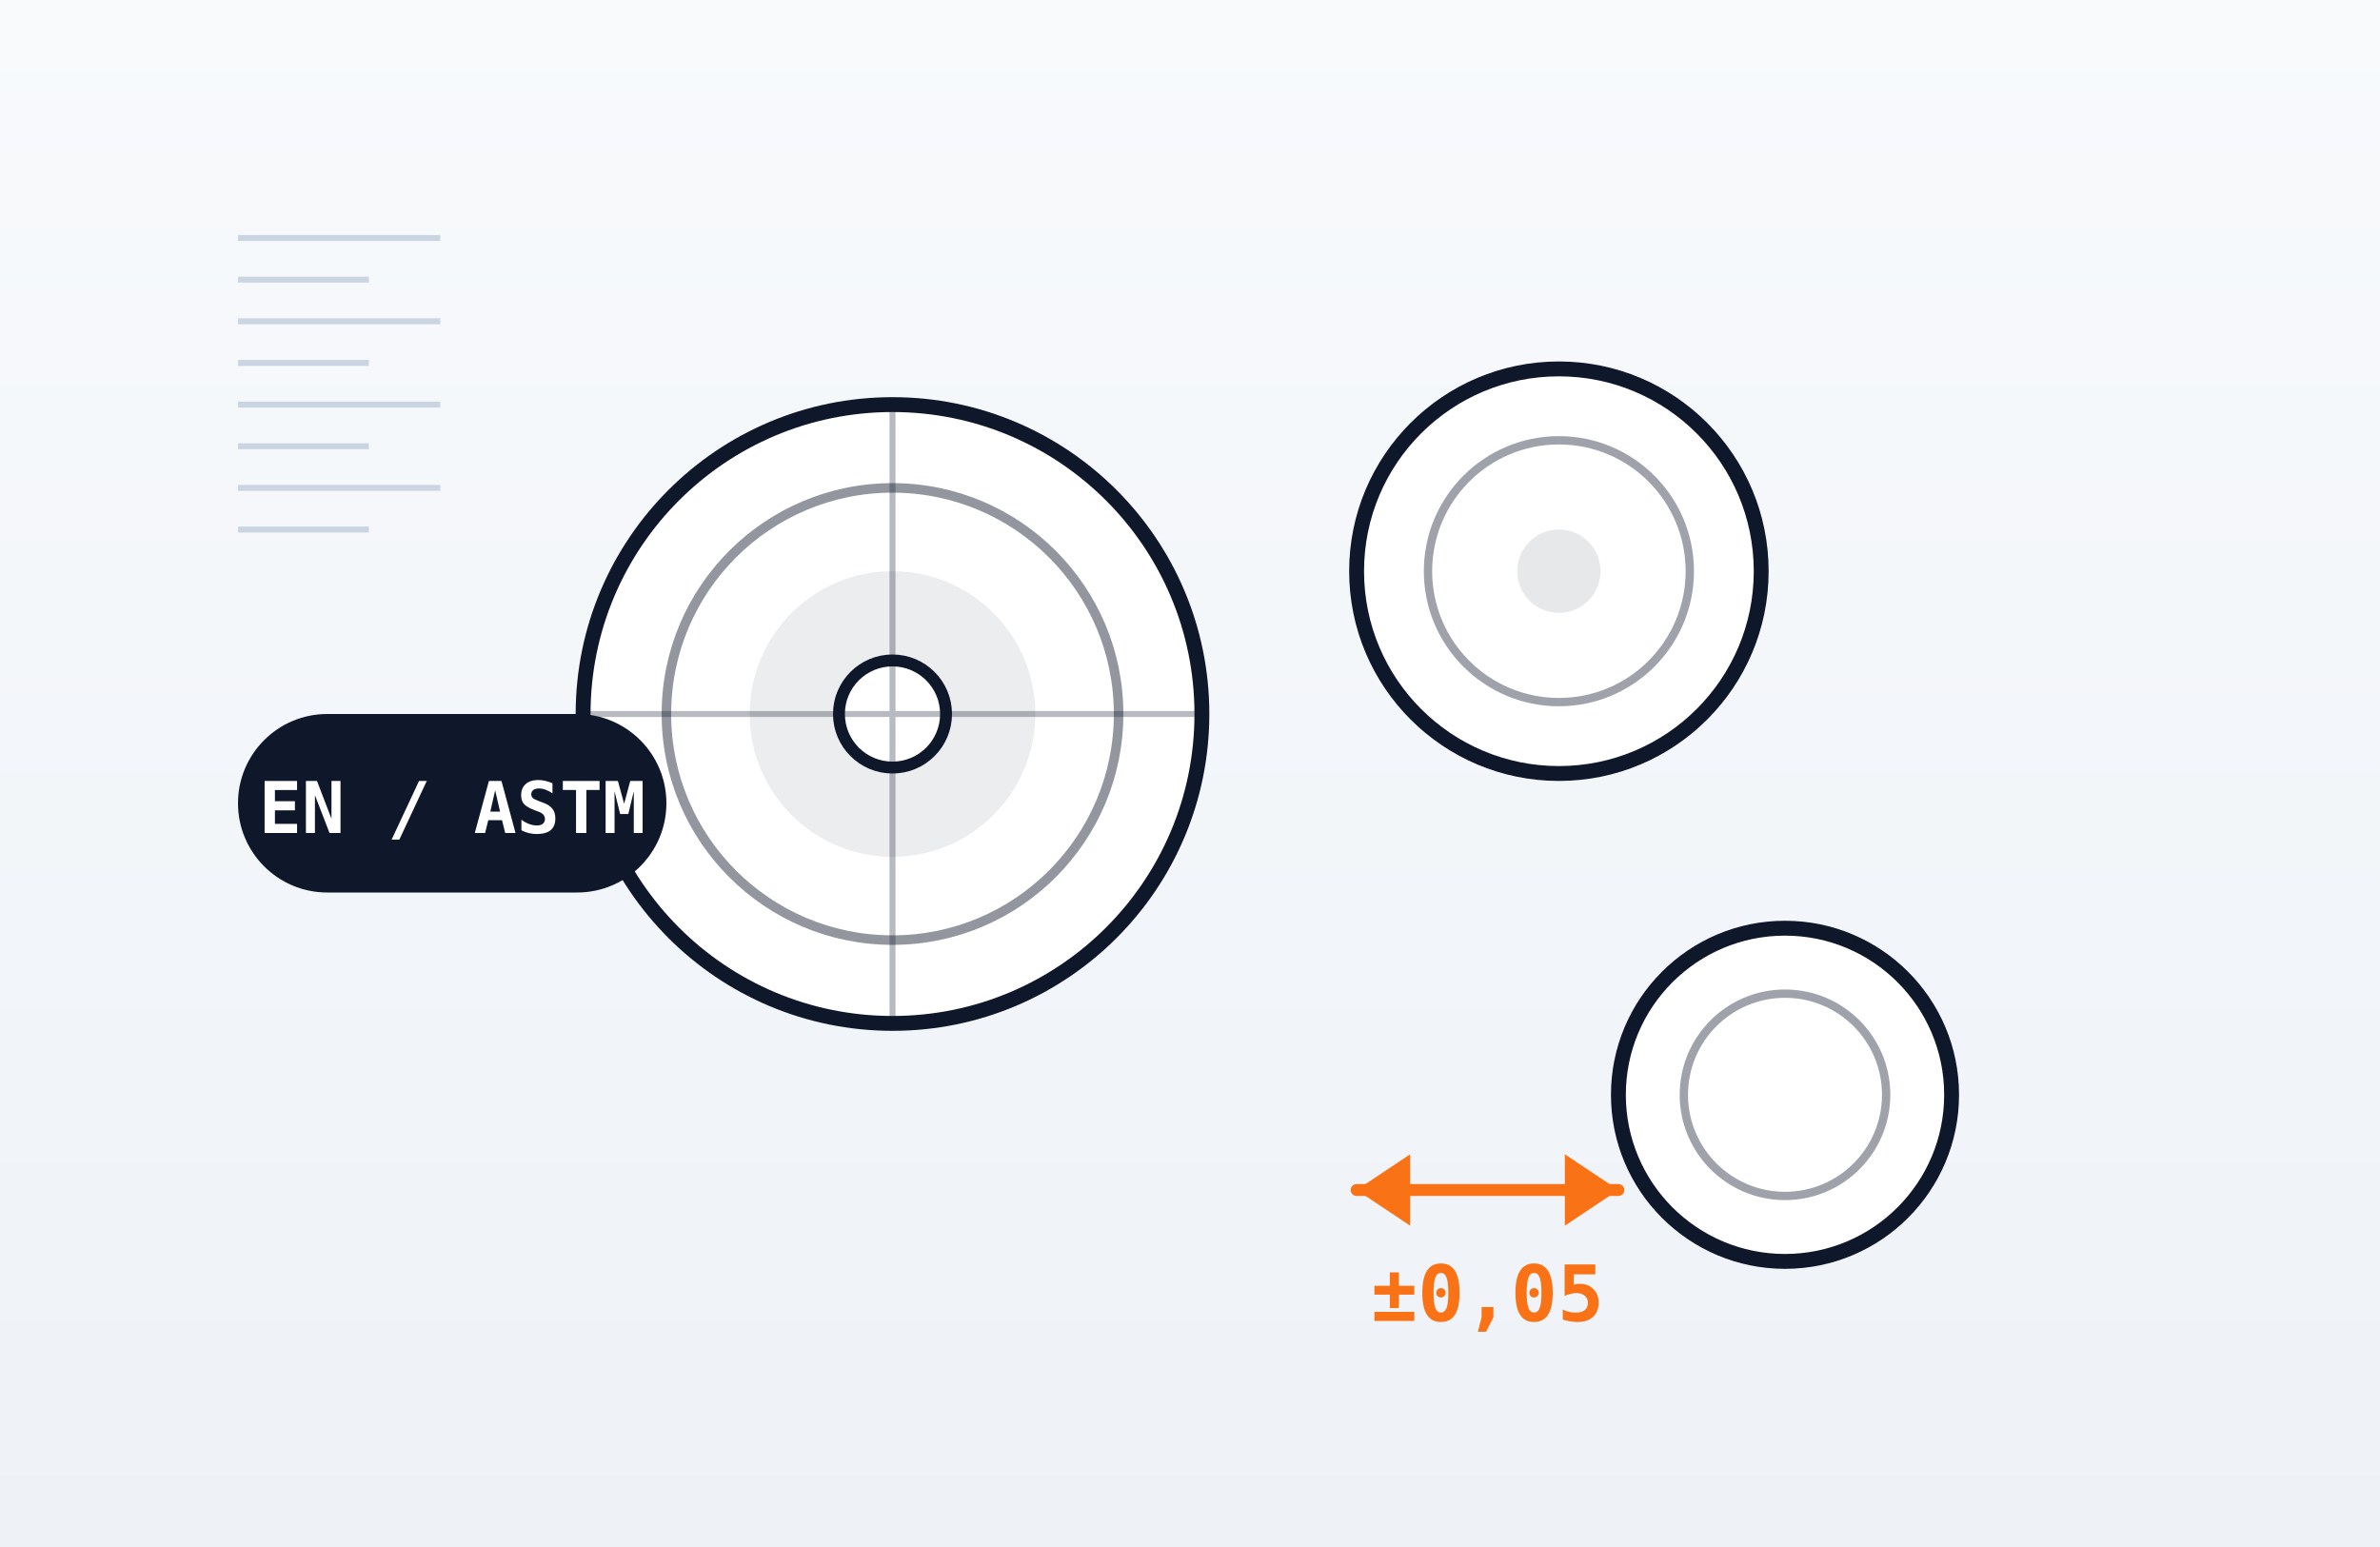
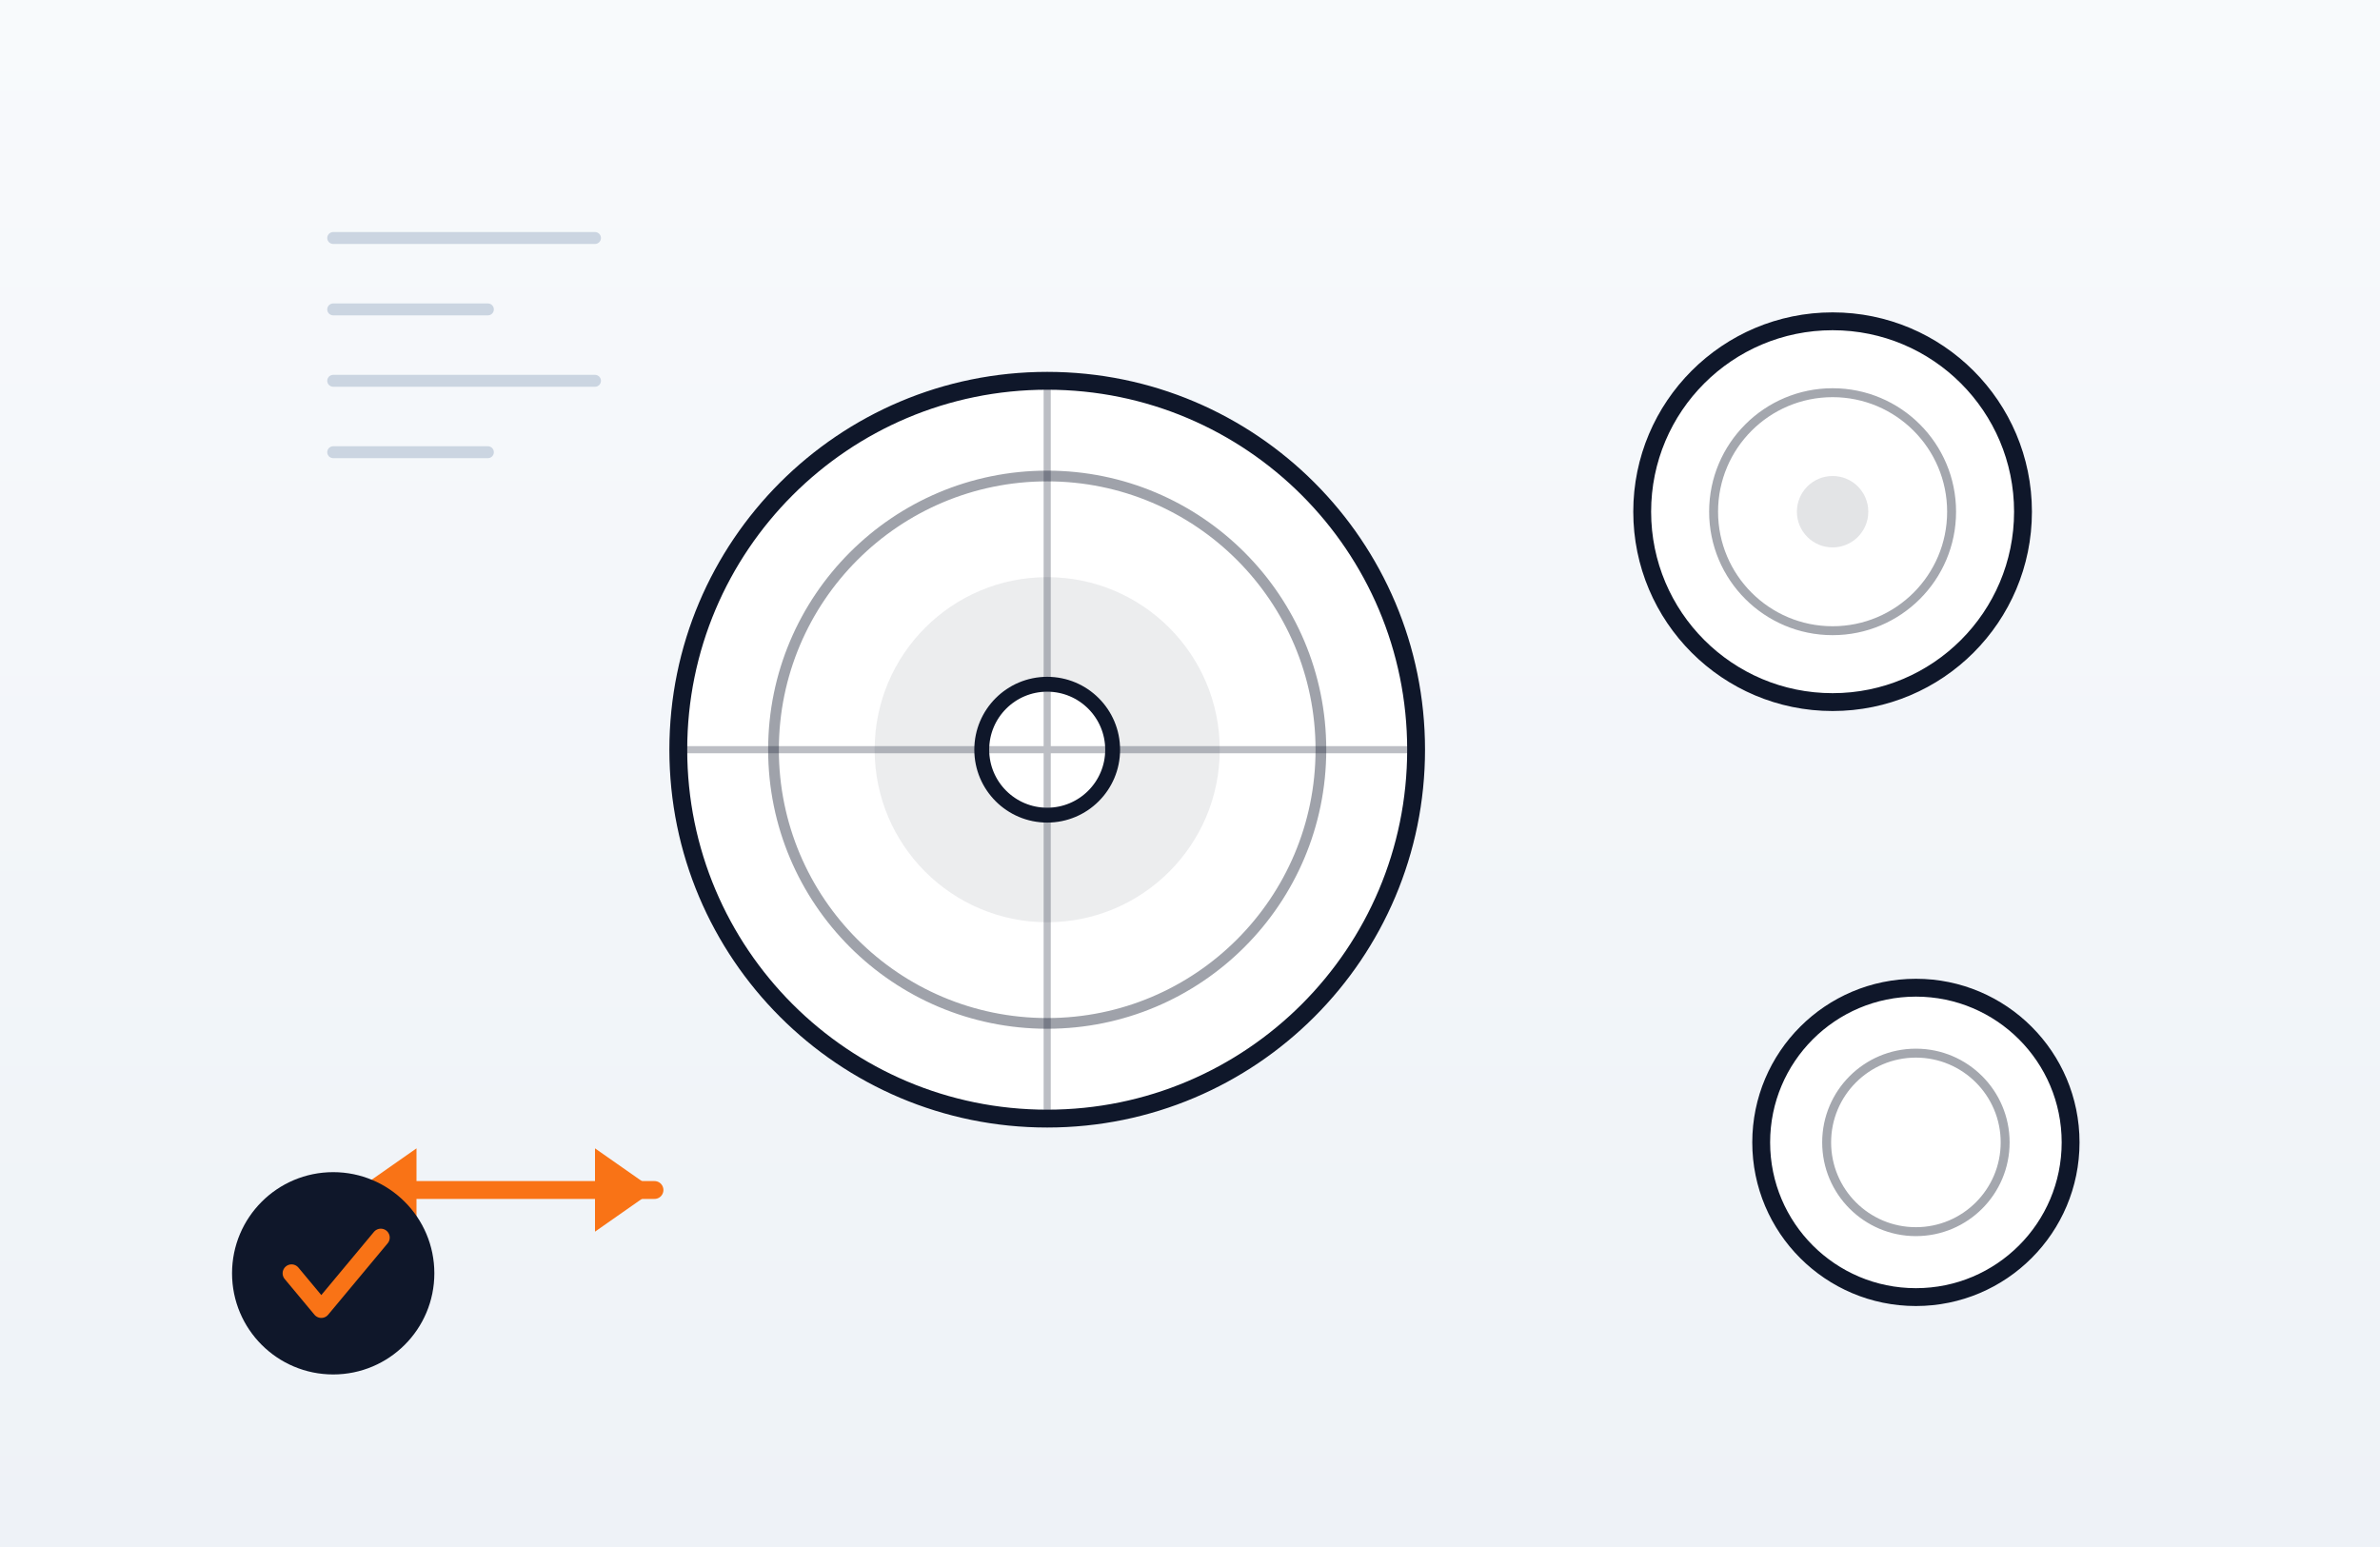
<svg xmlns="http://www.w3.org/2000/svg" viewBox="0 0 400 260" role="img" aria-label="Vasıflı çelik çubuk">
  <defs>
    <linearGradient id="steelBg" x1="0" y1="0" x2="0" y2="1">
      <stop offset="0%" stop-color="#f8fafc" />
      <stop offset="100%" stop-color="#eef2f7" />
    </linearGradient>
  </defs>
  <rect width="400" height="260" fill="url(#steelBg)" />
-   <g stroke="#cbd5e1" stroke-width="1">
-     <path d="M40 40h34M40 47h22M40 54h34M40 61h22M40 68h34M40 75h22M40 82h34M40 89h22" />
-   </g>
  <g>
-     <circle cx="150" cy="120" r="52" fill="#ffffff" stroke="#0f172a" stroke-width="2.5" />
-     <circle cx="150" cy="120" r="38" fill="none" stroke="#0f172a" stroke-width="1.6" opacity=".45" />
-     <circle cx="150" cy="120" r="24" fill="#0f172a" opacity=".08" />
-     <circle cx="150" cy="120" r="9" fill="#ffffff" stroke="#0f172a" stroke-width="2" />
-     <g stroke="#0f172a" stroke-width="1" opacity=".3">
-       <path d="M98 120h104M150 68v104" />
+     <circle cx="176" cy="126" r="62" fill="#ffffff" stroke="#0f172a" stroke-width="3" />
+     <circle cx="176" cy="126" r="46" fill="none" stroke="#0f172a" stroke-width="1.8" opacity=".4" />
+     <circle cx="176" cy="126" r="29" fill="#0f172a" opacity=".08" />
+     <circle cx="176" cy="126" r="11" fill="#ffffff" stroke="#0f172a" stroke-width="2.5" />
+     <g stroke="#0f172a" stroke-width="1.2" opacity=".28">
+       <path d="M114 126h124M176 64v124" />
    </g>
  </g>
-   <g>
-     <circle cx="262" cy="96" r="34" fill="#ffffff" stroke="#0f172a" stroke-width="2.5" />
-     <circle cx="262" cy="96" r="22" fill="none" stroke="#0f172a" stroke-width="1.4" opacity=".4" />
-     <circle cx="262" cy="96" r="7" fill="#0f172a" opacity=".1" />
+   <circle cx="308" cy="86" r="32" fill="#ffffff" stroke="#0f172a" stroke-width="3" />
+   <circle cx="308" cy="86" r="20" fill="none" stroke="#0f172a" stroke-width="1.5" opacity=".38" />
+   <circle cx="308" cy="86" r="6" fill="#0f172a" opacity=".12" />
+   <circle cx="322" cy="192" r="26" fill="#ffffff" stroke="#0f172a" stroke-width="3" />
+   <circle cx="322" cy="192" r="15" fill="none" stroke="#0f172a" stroke-width="1.5" opacity=".38" />
+   <g stroke="#f97316" stroke-width="3" stroke-linecap="round" fill="none">
+     <path d="M60 200h50" />
  </g>
-   <g>
-     <circle cx="300" cy="184" r="28" fill="#ffffff" stroke="#0f172a" stroke-width="2.5" />
-     <circle cx="300" cy="184" r="17" fill="none" stroke="#0f172a" stroke-width="1.4" opacity=".4" />
+   <path d="M60 200l10-7v14zM110 200l-10-7v14z" fill="#f97316" />
+   <g stroke="#cbd5e1" stroke-width="2" stroke-linecap="round">
+     <path d="M56 40h44M56 52h26M56 64h44M56 76h26" />
  </g>
-   <g stroke="#f97316" stroke-width="2" stroke-linecap="round">
-     <path d="M228 200h44" />
-     <path d="M228 200l9-6v12zM272 200l-9-6v12z" fill="#f97316" stroke="none" />
-   </g>
-   <text x="250" y="222" font-family="ui-monospace,monospace" font-size="13" fill="#f97316" text-anchor="middle" font-weight="700">±0,05</text>
-   <g>
-     <rect x="40" y="120" width="72" height="30" rx="15" fill="#0f172a" />
-     <text x="76" y="140" font-family="ui-monospace,monospace" font-size="12" fill="#ffffff" text-anchor="middle" font-weight="700">EN / ASTM</text>
+   <g transform="translate(56 214)">
+     <circle r="17" fill="#0f172a" />
+     <path d="M-7 0l5 6 10-12" fill="none" stroke="#f97316" stroke-width="3" stroke-linecap="round" stroke-linejoin="round" />
  </g>
</svg>
